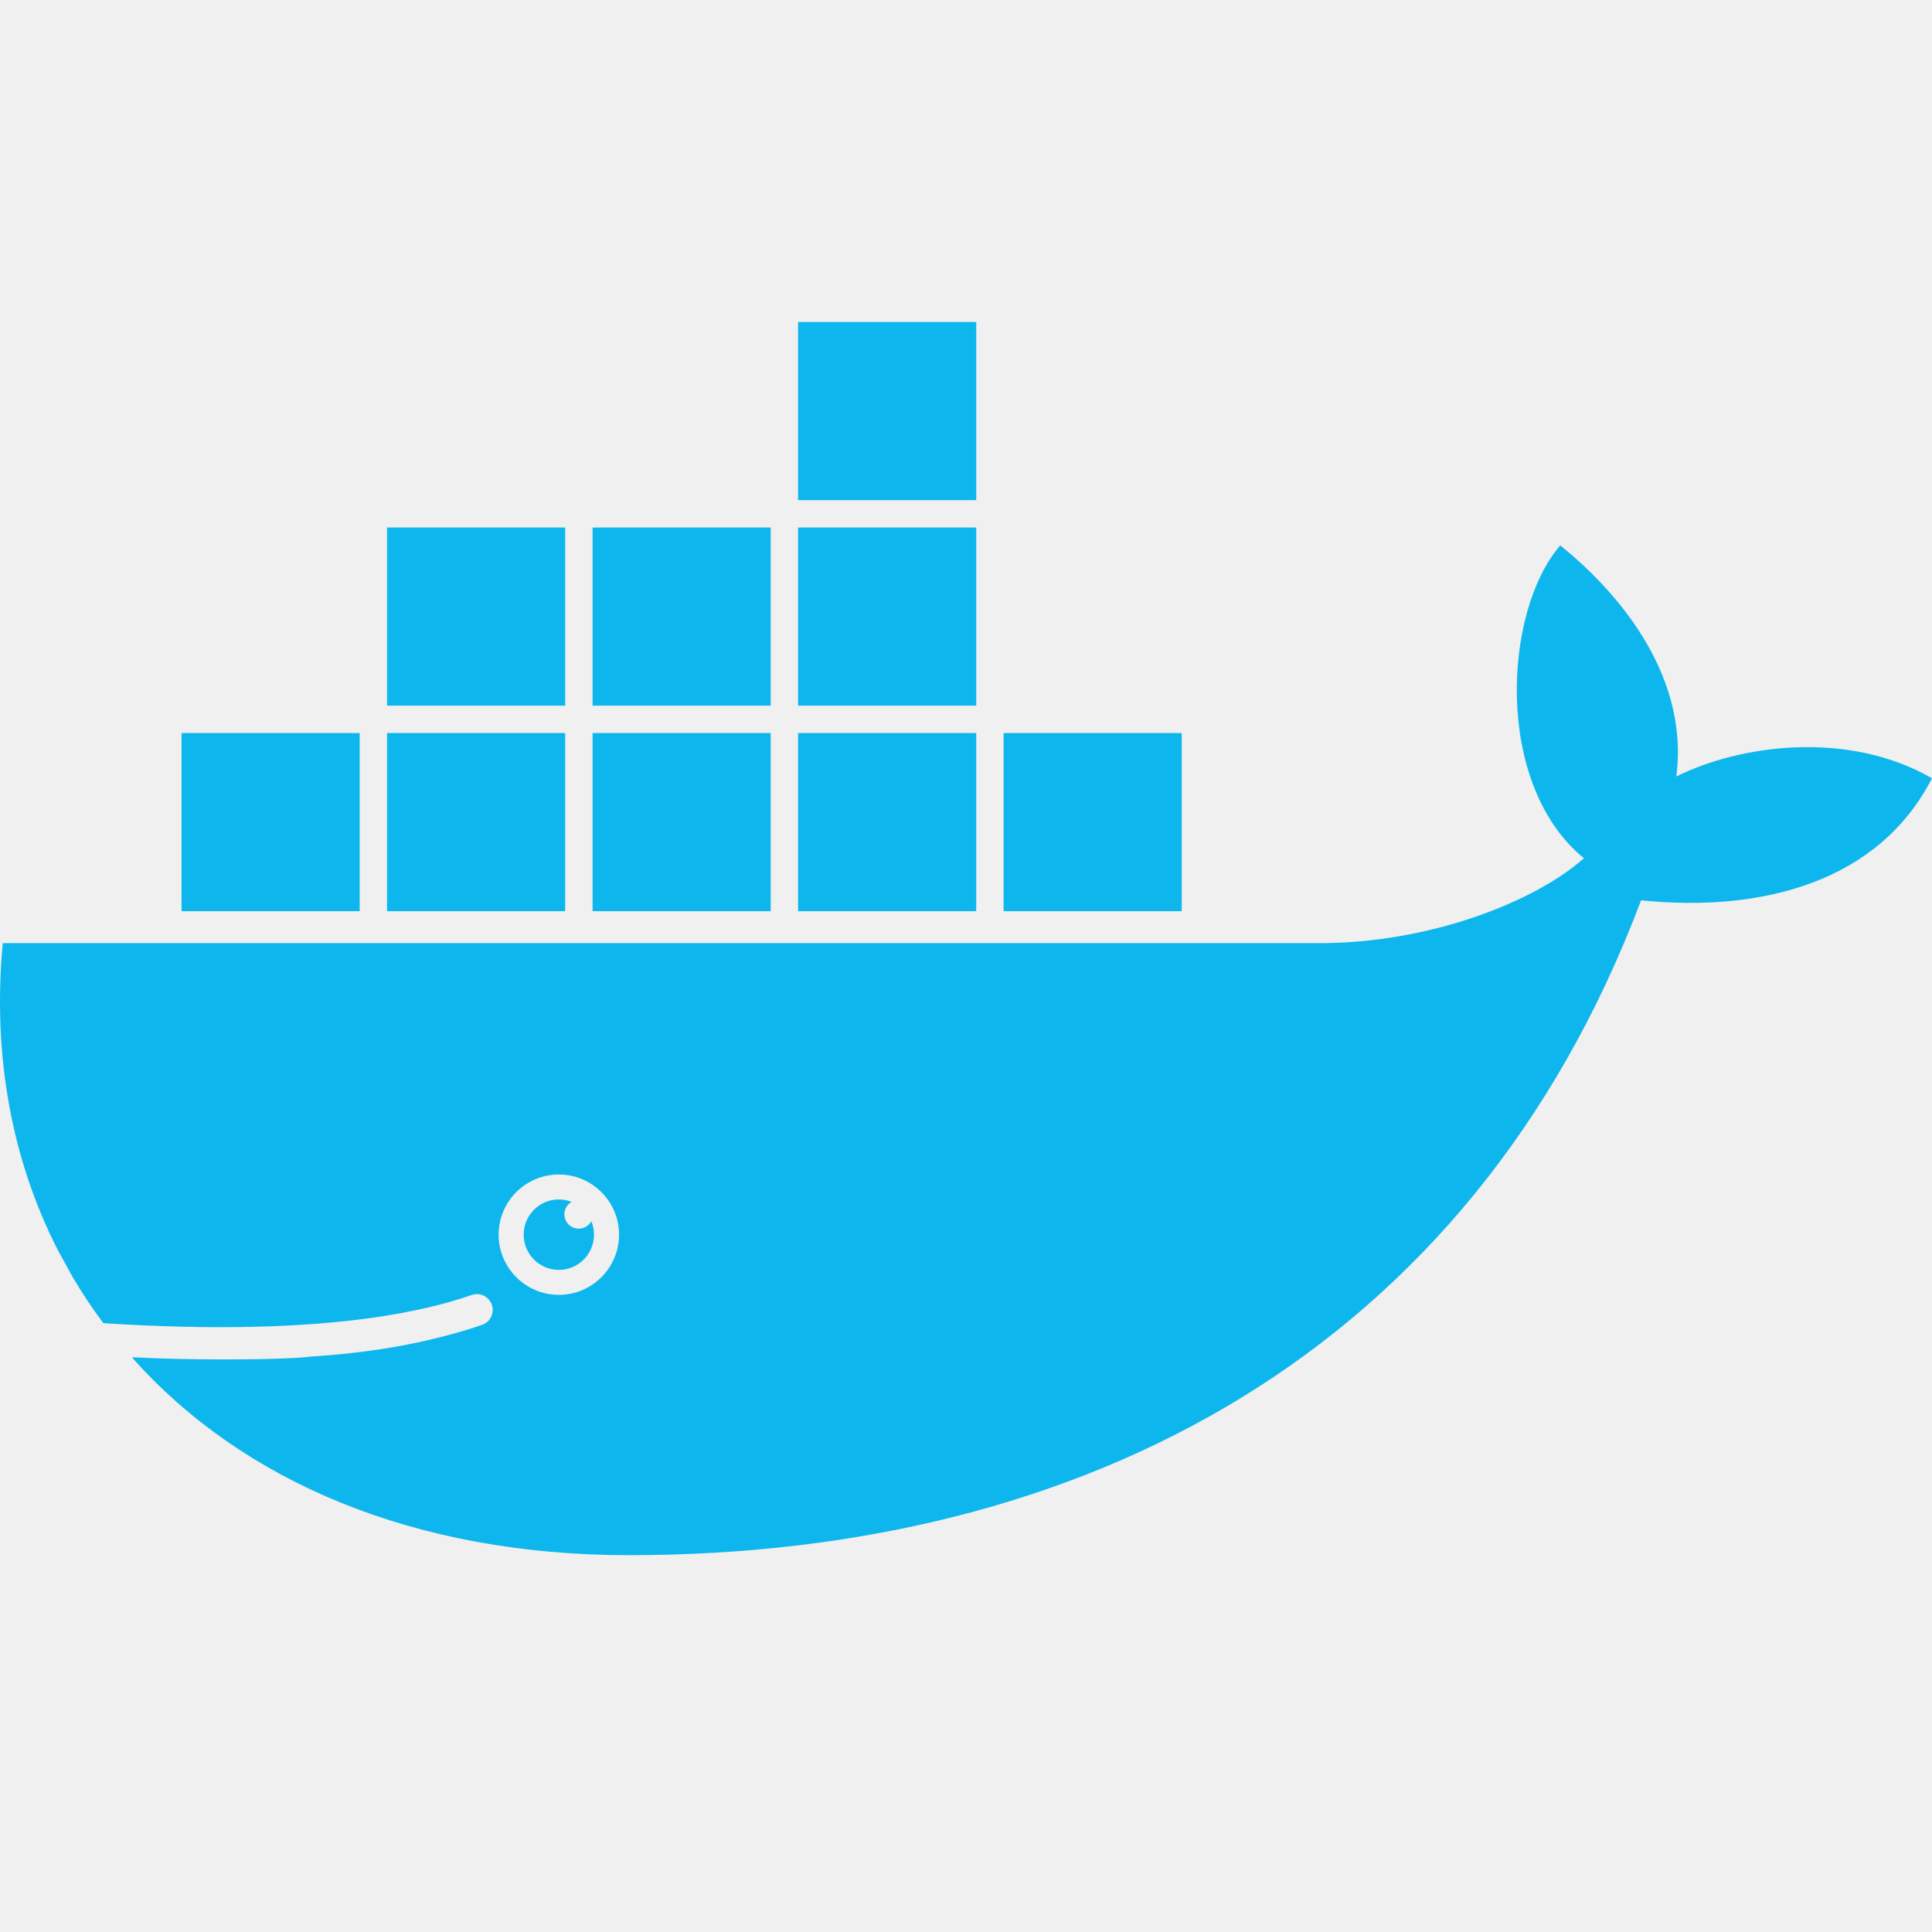
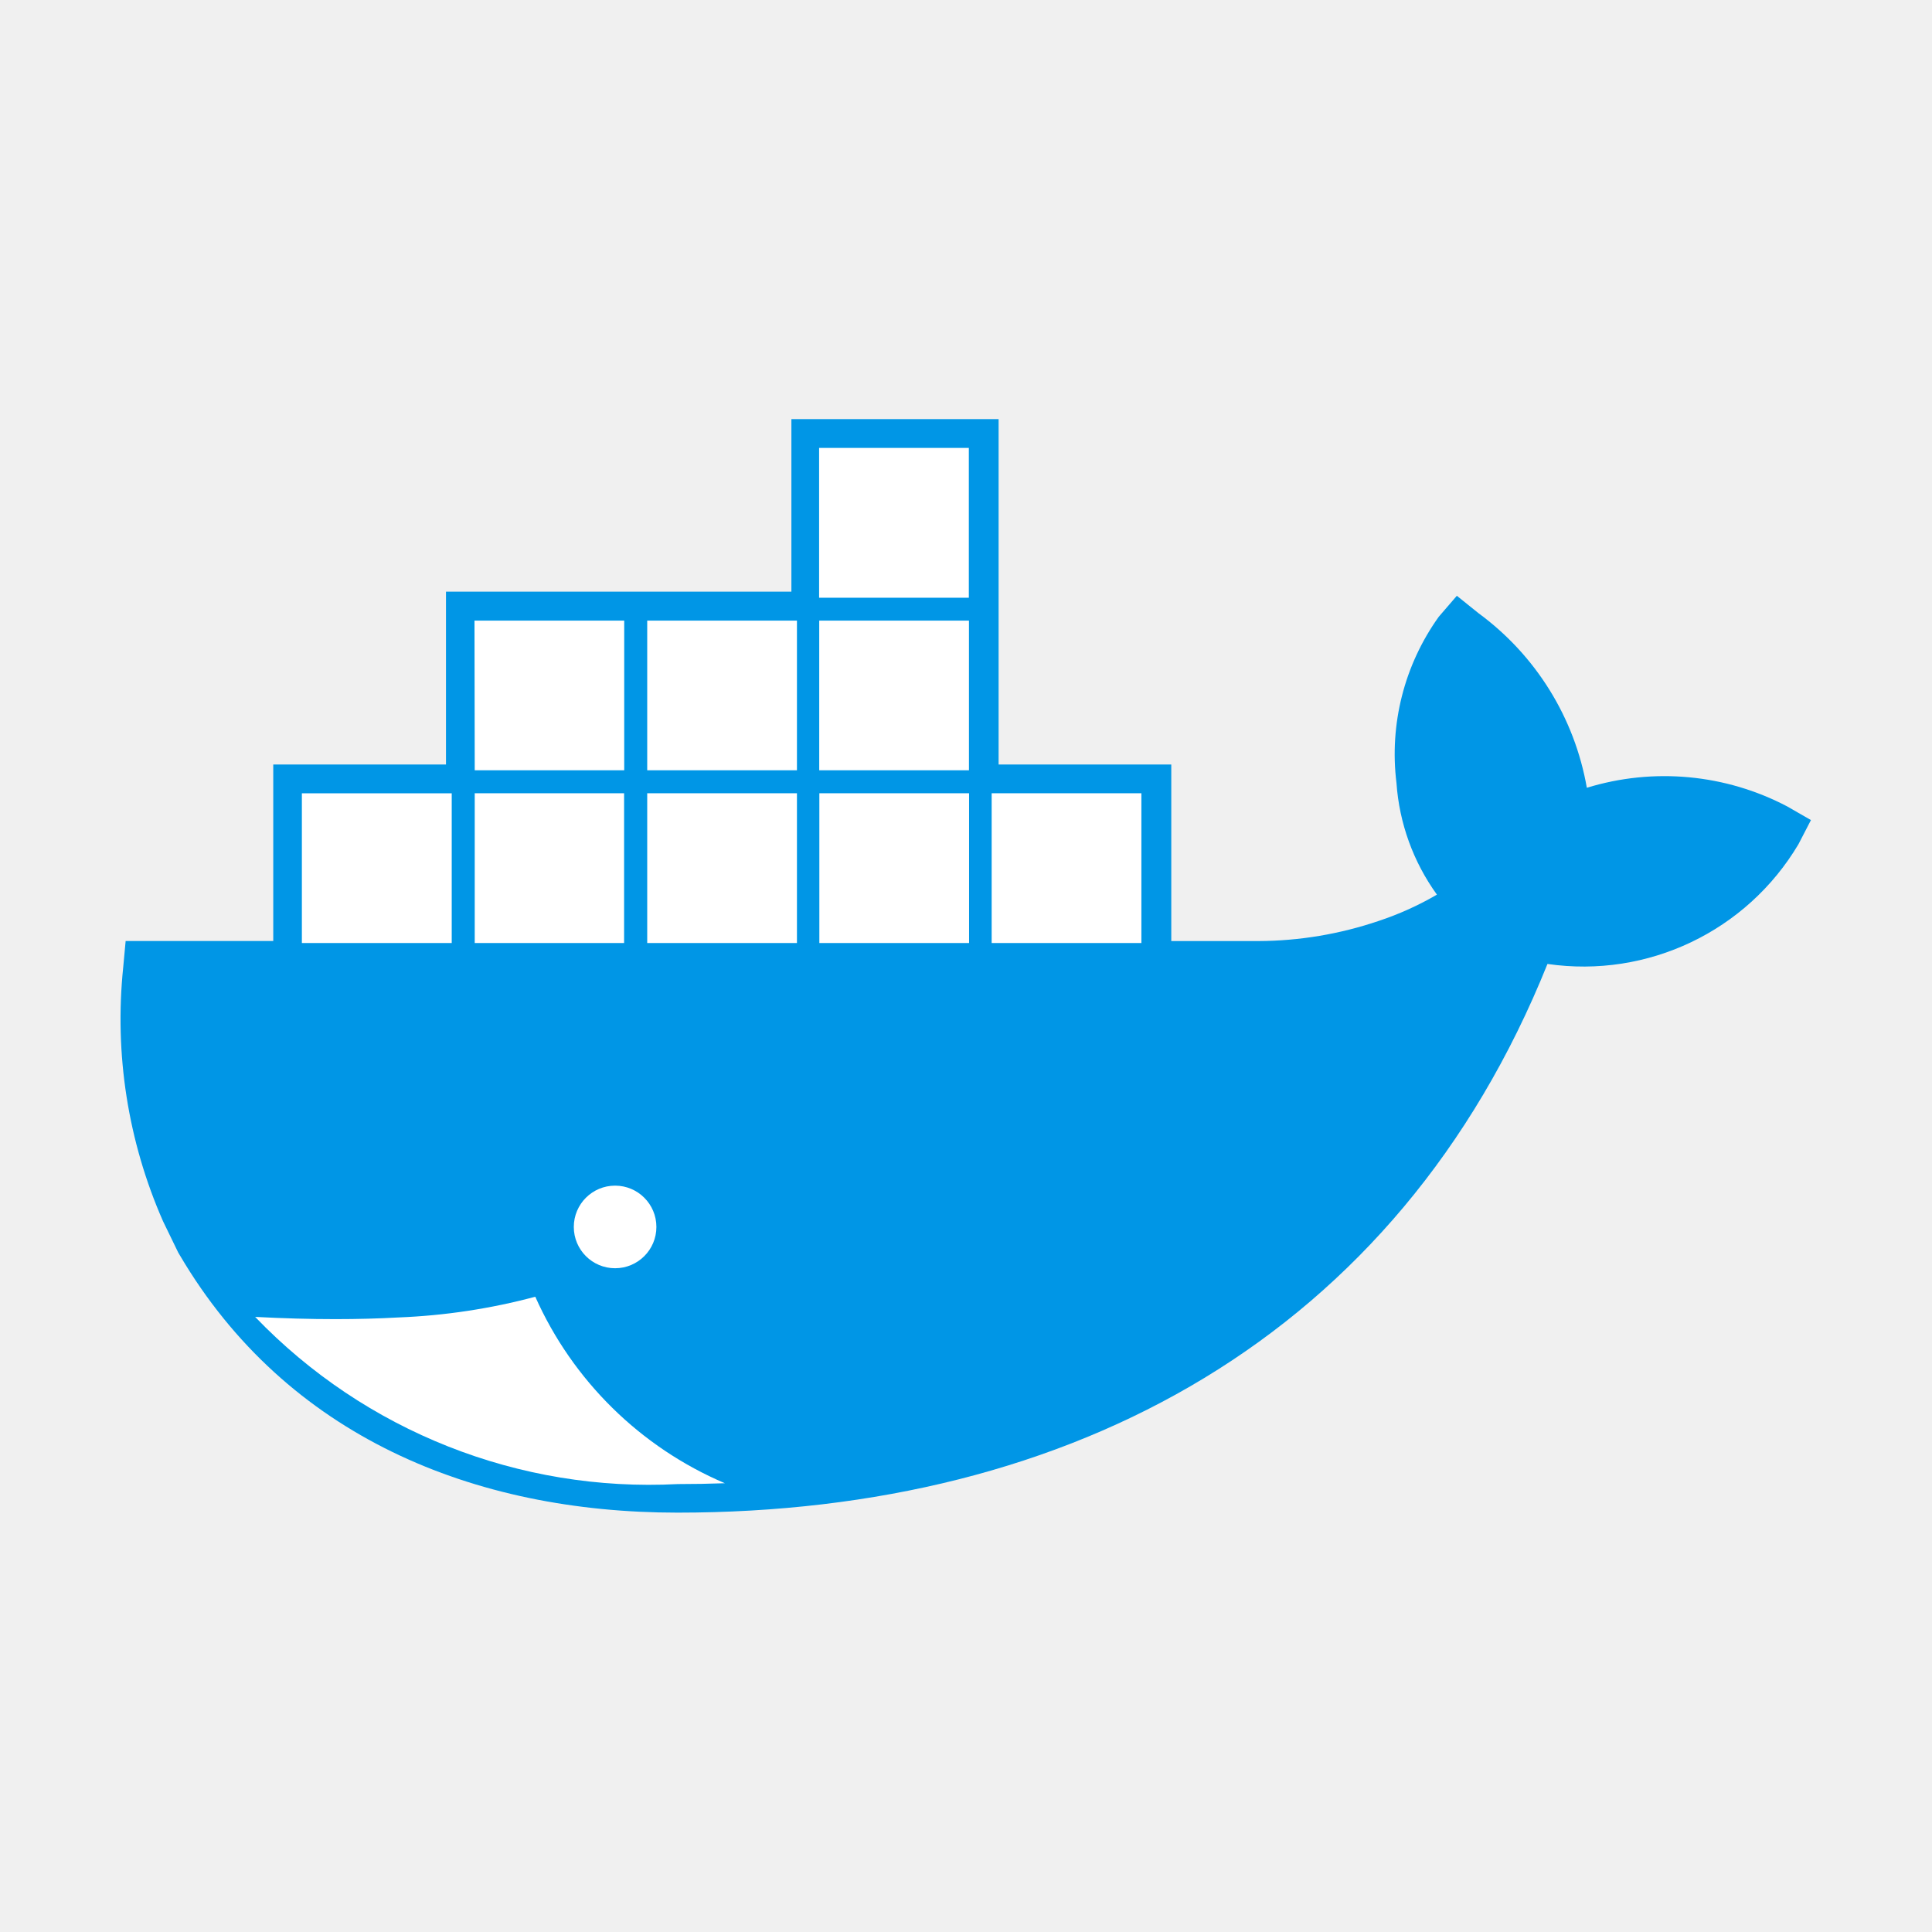
- <svg xmlns="http://www.w3.org/2000/svg" width="800px" height="800px" viewBox="0 0 24 24">
-   <path fill="#0DB7ED" fill-rule="evenodd" d="M6.942,14.9 C6.998,14.9 7.051,14.911 7.1,14.93 C7.047,14.961 7.011,15.018 7.011,15.084 C7.011,15.183 7.091,15.263 7.19,15.263 C7.257,15.263 7.316,15.225 7.346,15.17 C7.367,15.221 7.379,15.278 7.379,15.337 C7.379,15.579 7.184,15.775 6.942,15.775 C6.701,15.775 6.505,15.579 6.505,15.337 C6.505,15.096 6.701,14.9 6.942,14.9 L6.942,14.9 Z M6.942,16.085 C6.53,16.085 6.194,15.75 6.194,15.337 C6.194,14.925 6.53,14.59 6.942,14.59 C7.355,14.59 7.69,14.925 7.69,15.337 C7.69,15.75 7.355,16.085 6.942,16.085 L6.942,16.085 Z M20.386,11.184 C18.262,16.812 13.465,19.319 7.81,19.319 C5.138,19.319 3.007,18.4 1.643,16.867 L1.653,16.861 C2.046,16.88 2.398,16.887 2.754,16.887 C3.081,16.887 3.4,16.884 3.695,16.867 C3.721,16.866 3.753,16.862 3.779,16.861 C3.779,16.861 3.87,16.855 3.825,16.854 C4.577,16.808 5.159,16.703 5.702,16.548 C5.702,16.548 5.702,16.548 5.702,16.548 C5.801,16.52 5.897,16.49 5.988,16.458 C6.091,16.423 6.145,16.311 6.11,16.208 C6.074,16.106 5.962,16.051 5.86,16.087 C5.17,16.326 4.26,16.457 3.145,16.482 L3.145,16.482 C2.577,16.495 1.957,16.48 1.285,16.437 L1.284,16.437 C1.145,16.251 1.016,16.058 0.899,15.858 L0.712,15.517 C0.15,14.411 -0.096,13.119 0.034,11.716 L16.397,11.716 C17.741,11.716 19.053,11.214 19.676,10.661 C18.56,9.753 18.671,7.597 19.382,6.775 C20,7.271 20.995,8.316 20.824,9.646 C21.601,9.256 22.951,9.063 24,9.668 C23.341,10.954 21.893,11.338 20.386,11.184 L20.386,11.184 Z M2.255,11.319 L4.468,11.319 L4.468,9.106 L2.255,9.106 L2.255,11.319 Z M4.808,11.319 L7.021,11.319 L7.021,9.106 L4.808,9.106 L4.808,11.319 Z M4.808,8.766 L7.021,8.766 L7.021,6.553 L4.808,6.553 L4.808,8.766 Z M7.361,11.319 L9.574,11.319 L9.574,9.106 L7.361,9.106 L7.361,11.319 Z M7.361,8.766 L9.574,8.766 L9.574,6.553 L7.361,6.553 L7.361,8.766 Z M9.914,11.319 L12.127,11.319 L12.127,9.106 L9.914,9.106 L9.914,11.319 Z M9.914,8.766 L12.127,8.766 L12.127,6.553 L9.914,6.553 L9.914,8.766 Z M9.914,6.213 L12.127,6.213 L12.127,4 L9.914,4 L9.914,6.213 Z M12.467,11.319 L14.68,11.319 L14.68,9.106 L12.467,9.106 L12.467,11.319 Z" />
+ <svg xmlns="http://www.w3.org/2000/svg" width="800px" height="800px" viewBox="0 0 32 32">
+   <path d="M16.54,12.663H19.4v2.924h1.446a6.272,6.272,0,0,0,1.988-.333,5.091,5.091,0,0,0,.966-.436,3.584,3.584,0,0,1-.67-1.849,3.907,3.907,0,0,1,.7-2.753l.3-.348.358.288a4.558,4.558,0,0,1,1.795,2.892,4.375,4.375,0,0,1,3.319.309l.393.226-.207.4a4.141,4.141,0,0,1-4.157,1.983c-2.48,6.168-7.871,9.088-14.409,9.088-3.378,0-6.476-1.263-8.241-4.259l-.029-.049L2.7,20.227a8.316,8.316,0,0,1-.659-4.208l.04-.433H4.526V12.663H7.387V9.8h5.721V6.942H16.54v5.721Z" style="fill:#0096e6" />
+   <path d="M12.006,24.567a6.022,6.022,0,0,1-3.14-3.089,10.329,10.329,0,0,1-2.264.343q-.5.028-1.045.028-.632,0-1.331-.037a9.051,9.051,0,0,0,7,2.769Q11.618,24.581,12.006,24.567Z" style="fill:#fff" />
+   <path d="M7.08,13.346h.2v2.067h-.2Zm-.376,0h.2v2.067H6.7V13.346Zm-.376,0h.2v2.067h-.2Zm-.376,0h.2v2.067h-.2Zm-.376,0h.2v2.067h-.2Zm-.368,0h.2v2.067h-.2V13.346ZM5,13.14H7.482v2.479H5Zm2.859-2.861h2.48v2.479H7.863Zm2.077.207h.2v2.066h-.2Zm-.376,0h.2v2.066h-.2Zm-.376,0h.2v2.066h-.2V10.486Zm-.376,0h.2v2.066h-.2Zm-.376,0h.2v2.066h-.2Zm-.368,0h.2v2.066h-.2Zm-.207,2.653h2.48v2.48H7.863V13.14Zm2.077.207h.2v2.067h-.2Zm-.376,0h.2v2.067h-.2Zm-.376,0h.2v2.067h-.2V13.346Zm-.376,0h.2v2.067h-.2Zm-.376,0h.2v2.067h-.2Zm-.368,0h.2v2.067h-.2Zm2.654-.207H13.2v2.48h-2.48V13.14Zm2.076.207H13v2.067h-.2Zm-.376,0h.2v2.067h-.2Zm-.376,0h.2v2.067h-.2Zm-.376,0h.2v2.067h-.2Zm-.376,0h.2v2.067h-.2Zm-.368,0h.2v2.067h-.2Zm-.206-3.067H13.2v2.479h-2.48V10.279Zm2.076.207H13v2.066h-.2Zm-.376,0h.2v2.066h-.2Zm-.376,0h.2v2.066h-.2Zm-.376,0h.2v2.066h-.2Zm-.376,0h.2v2.066h-.2Zm-.368,0h.2v2.066h-.2Zm2.654,2.653h2.479v2.48h-2.48V13.14Zm2.076.207h.2v2.067h-.2Zm-.376,0h.2v2.067h-.2Zm-.376,0h.2v2.067h-.2Zm-.376,0h.2v2.067h-.2Zm-.376,0h.2v2.067h-.2Zm-.368,0h.192v2.067h-.2V13.346Zm-.206-3.067h2.479v2.479h-2.48V10.279Zm2.076.207h.2v2.066h-.2Zm-.376,0h.2v2.066h-.2Zm-.376,0h.2v2.066h-.2Zm-.376,0h.2v2.066h-.2Zm-.376,0h.2v2.066h-.2Zm-.368,0h.192v2.066h-.2V10.486Zm-.206-3.067h2.479V9.9h-2.48V7.419Zm2.076.206h.2V9.691h-.2Zm-.376,0h.2V9.691h-.2Zm-.376,0h.2V9.691h-.2Zm-.376,0h.2V9.691h-.2Zm-.376,0h.2V9.691h-.2Zm-.368,0h.192V9.691h-.2V7.625Zm2.654,5.514h2.479v2.48h-2.48V13.14Zm2.076.207h.195v2.067h-.2V13.346Zm-.376,0h.206v2.067h-.206Zm-.376,0h.2v2.067h-.2Zm-.376,0h.2v2.067h-.2Zm-.376,0h.2v2.067h-.205V13.346Zm-.368,0h.2v2.067h-.194V13.346Z" style="fill:#fff" />
+   <path d="M10.188,19.638a.684.684,0,1,1-.684.684A.684.684,0,0,1,10.188,19.638Zm0,.194a.489.489,0,0,1,.177.033.2.2,0,1,0,.275.269.49.49,0,1,1-.453-.3Z" style="fill:#fff" />
</svg>
